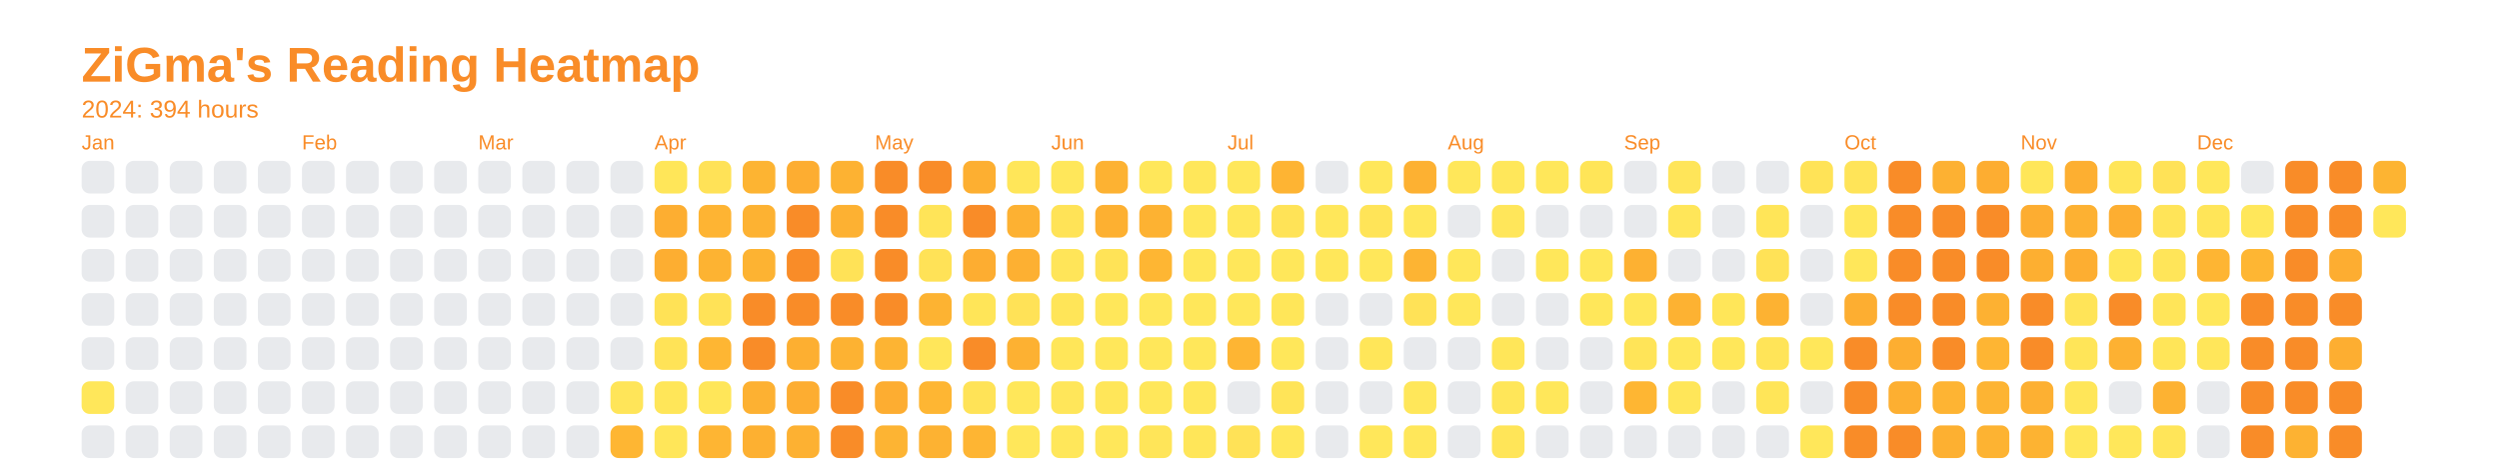
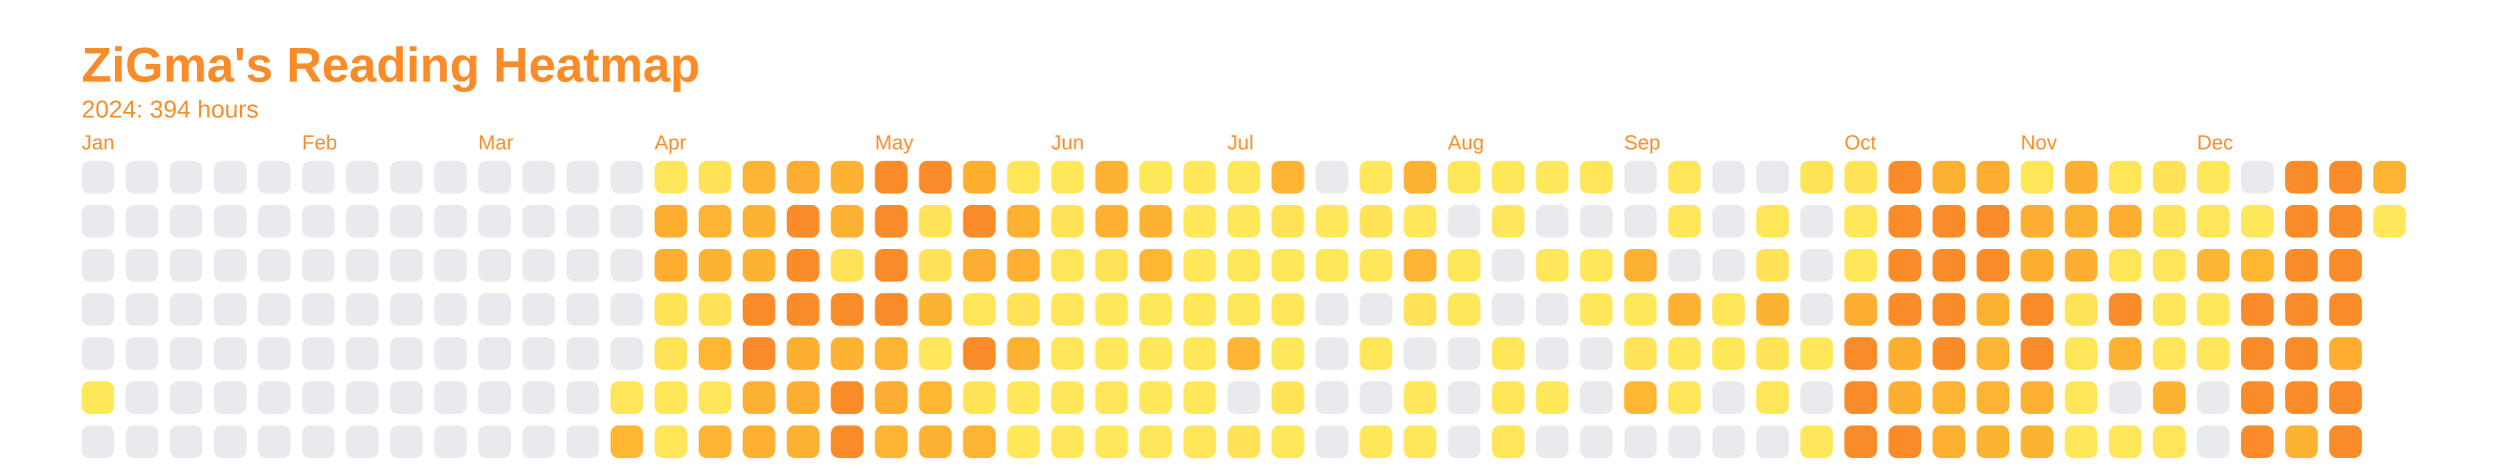
<svg xmlns="http://www.w3.org/2000/svg" baseProfile="full" height="57.5mm" version="1.1" viewBox="0,0,306.2,57.5" width="306.2mm">
  <defs />
  <rect fill="none" height="57.5" width="306.2" x="0" y="0" />
  <text fill="#f98c28" style="font-size:6px; font-family:Arial; font-weight:bold;" x="10" y="10">ZiGma's Reading Heatmap</text>
  <text fill="#f98c28" style="font-size:3px; font-family:Arial;" x="10" y="14.4">2024: 394 hours</text>
  <text fill="#f98c28" style="font-size:2.5px; font-family:Arial" x="10" y="18.3">Jan</text>
  <rect fill="#e8eaed" height="4" rx="1" ry="1" width="4" x="10" y="19.7" />
  <rect fill="#e8eaed" height="4" rx="1" ry="1" width="4" x="10" y="25.1" />
  <rect fill="#e8eaed" height="4" rx="1" ry="1" width="4" x="10" y="30.5" />
  <rect fill="#e8eaed" height="4" rx="1" ry="1" width="4" x="10" y="35.9" />
  <rect fill="#e8eaed" height="4" rx="1" ry="1" width="4" x="10" y="41.3" />
  <rect fill="#ffe75a" height="4" rx="1" ry="1" width="4" x="10" y="46.7" />
  <rect fill="#e8eaed" height="4" rx="1" ry="1" width="4" x="10" y="52.1" />
  <rect fill="#e8eaed" height="4" rx="1" ry="1" width="4" x="15.4" y="19.7" />
  <rect fill="#e8eaed" height="4" rx="1" ry="1" width="4" x="15.4" y="25.1" />
  <rect fill="#e8eaed" height="4" rx="1" ry="1" width="4" x="15.4" y="30.5" />
  <rect fill="#e8eaed" height="4" rx="1" ry="1" width="4" x="15.4" y="35.9" />
  <rect fill="#e8eaed" height="4" rx="1" ry="1" width="4" x="15.4" y="41.3" />
  <rect fill="#e8eaed" height="4" rx="1" ry="1" width="4" x="15.4" y="46.7" />
  <rect fill="#e8eaed" height="4" rx="1" ry="1" width="4" x="15.4" y="52.1" />
  <rect fill="#e8eaed" height="4" rx="1" ry="1" width="4" x="20.8" y="19.7" />
  <rect fill="#e8eaed" height="4" rx="1" ry="1" width="4" x="20.8" y="25.1" />
  <rect fill="#e8eaed" height="4" rx="1" ry="1" width="4" x="20.8" y="30.5" />
  <rect fill="#e8eaed" height="4" rx="1" ry="1" width="4" x="20.8" y="35.9" />
  <rect fill="#e8eaed" height="4" rx="1" ry="1" width="4" x="20.8" y="41.3" />
  <rect fill="#e8eaed" height="4" rx="1" ry="1" width="4" x="20.8" y="46.7" />
  <rect fill="#e8eaed" height="4" rx="1" ry="1" width="4" x="20.8" y="52.1" />
  <rect fill="#e8eaed" height="4" rx="1" ry="1" width="4" x="26.2" y="19.7" />
  <rect fill="#e8eaed" height="4" rx="1" ry="1" width="4" x="26.2" y="25.1" />
  <rect fill="#e8eaed" height="4" rx="1" ry="1" width="4" x="26.2" y="30.5" />
  <rect fill="#e8eaed" height="4" rx="1" ry="1" width="4" x="26.2" y="35.9" />
  <rect fill="#e8eaed" height="4" rx="1" ry="1" width="4" x="26.2" y="41.3" />
  <rect fill="#e8eaed" height="4" rx="1" ry="1" width="4" x="26.2" y="46.7" />
  <rect fill="#e8eaed" height="4" rx="1" ry="1" width="4" x="26.2" y="52.1" />
  <rect fill="#e8eaed" height="4" rx="1" ry="1" width="4" x="31.6" y="19.7" />
  <rect fill="#e8eaed" height="4" rx="1" ry="1" width="4" x="31.6" y="25.1" />
  <rect fill="#e8eaed" height="4" rx="1" ry="1" width="4" x="31.6" y="30.5" />
  <rect fill="#e8eaed" height="4" rx="1" ry="1" width="4" x="31.6" y="35.9" />
  <rect fill="#e8eaed" height="4" rx="1" ry="1" width="4" x="31.6" y="41.3" />
  <rect fill="#e8eaed" height="4" rx="1" ry="1" width="4" x="31.6" y="46.7" />
  <rect fill="#e8eaed" height="4" rx="1" ry="1" width="4" x="31.6" y="52.1" />
  <text fill="#f98c28" style="font-size:2.5px; font-family:Arial" x="37.0" y="18.3">Feb</text>
  <rect fill="#e8eaed" height="4" rx="1" ry="1" width="4" x="37.0" y="19.7" />
  <rect fill="#e8eaed" height="4" rx="1" ry="1" width="4" x="37.0" y="25.1" />
  <rect fill="#e8eaed" height="4" rx="1" ry="1" width="4" x="37.0" y="30.5" />
  <rect fill="#e8eaed" height="4" rx="1" ry="1" width="4" x="37.0" y="35.9" />
  <rect fill="#e8eaed" height="4" rx="1" ry="1" width="4" x="37.0" y="41.3" />
  <rect fill="#e8eaed" height="4" rx="1" ry="1" width="4" x="37.0" y="46.7" />
  <rect fill="#e8eaed" height="4" rx="1" ry="1" width="4" x="37.0" y="52.1" />
  <rect fill="#e8eaed" height="4" rx="1" ry="1" width="4" x="42.4" y="19.7" />
  <rect fill="#e8eaed" height="4" rx="1" ry="1" width="4" x="42.4" y="25.1" />
  <rect fill="#e8eaed" height="4" rx="1" ry="1" width="4" x="42.4" y="30.5" />
  <rect fill="#e8eaed" height="4" rx="1" ry="1" width="4" x="42.4" y="35.9" />
  <rect fill="#e8eaed" height="4" rx="1" ry="1" width="4" x="42.4" y="41.3" />
  <rect fill="#e8eaed" height="4" rx="1" ry="1" width="4" x="42.4" y="46.7" />
  <rect fill="#e8eaed" height="4" rx="1" ry="1" width="4" x="42.4" y="52.1" />
  <rect fill="#e8eaed" height="4" rx="1" ry="1" width="4" x="47.8" y="19.7" />
  <rect fill="#e8eaed" height="4" rx="1" ry="1" width="4" x="47.8" y="25.1" />
  <rect fill="#e8eaed" height="4" rx="1" ry="1" width="4" x="47.8" y="30.5" />
  <rect fill="#e8eaed" height="4" rx="1" ry="1" width="4" x="47.8" y="35.9" />
  <rect fill="#e8eaed" height="4" rx="1" ry="1" width="4" x="47.8" y="41.3" />
  <rect fill="#e8eaed" height="4" rx="1" ry="1" width="4" x="47.8" y="46.7" />
  <rect fill="#e8eaed" height="4" rx="1" ry="1" width="4" x="47.8" y="52.1" />
  <rect fill="#e8eaed" height="4" rx="1" ry="1" width="4" x="53.2" y="19.7" />
  <rect fill="#e8eaed" height="4" rx="1" ry="1" width="4" x="53.2" y="25.1" />
  <rect fill="#e8eaed" height="4" rx="1" ry="1" width="4" x="53.2" y="30.5" />
  <rect fill="#e8eaed" height="4" rx="1" ry="1" width="4" x="53.2" y="35.9" />
  <rect fill="#e8eaed" height="4" rx="1" ry="1" width="4" x="53.2" y="41.3" />
  <rect fill="#e8eaed" height="4" rx="1" ry="1" width="4" x="53.2" y="46.7" />
  <rect fill="#e8eaed" height="4" rx="1" ry="1" width="4" x="53.2" y="52.1" />
  <text fill="#f98c28" style="font-size:2.5px; font-family:Arial" x="58.6" y="18.3">Mar</text>
  <rect fill="#e8eaed" height="4" rx="1" ry="1" width="4" x="58.6" y="19.7" />
  <rect fill="#e8eaed" height="4" rx="1" ry="1" width="4" x="58.6" y="25.1" />
  <rect fill="#e8eaed" height="4" rx="1" ry="1" width="4" x="58.6" y="30.5" />
  <rect fill="#e8eaed" height="4" rx="1" ry="1" width="4" x="58.6" y="35.9" />
  <rect fill="#e8eaed" height="4" rx="1" ry="1" width="4" x="58.6" y="41.3" />
  <rect fill="#e8eaed" height="4" rx="1" ry="1" width="4" x="58.6" y="46.7" />
  <rect fill="#e8eaed" height="4" rx="1" ry="1" width="4" x="58.6" y="52.1" />
  <rect fill="#e8eaed" height="4" rx="1" ry="1" width="4" x="64" y="19.7" />
  <rect fill="#e8eaed" height="4" rx="1" ry="1" width="4" x="64" y="25.1" />
  <rect fill="#e8eaed" height="4" rx="1" ry="1" width="4" x="64" y="30.5" />
  <rect fill="#e8eaed" height="4" rx="1" ry="1" width="4" x="64" y="35.9" />
  <rect fill="#e8eaed" height="4" rx="1" ry="1" width="4" x="64" y="41.3" />
  <rect fill="#e8eaed" height="4" rx="1" ry="1" width="4" x="64" y="46.7" />
  <rect fill="#e8eaed" height="4" rx="1" ry="1" width="4" x="64" y="52.1" />
  <rect fill="#e8eaed" height="4" rx="1" ry="1" width="4" x="69.4" y="19.7" />
  <rect fill="#e8eaed" height="4" rx="1" ry="1" width="4" x="69.4" y="25.1" />
  <rect fill="#e8eaed" height="4" rx="1" ry="1" width="4" x="69.4" y="30.5" />
  <rect fill="#e8eaed" height="4" rx="1" ry="1" width="4" x="69.4" y="35.9" />
  <rect fill="#e8eaed" height="4" rx="1" ry="1" width="4" x="69.4" y="41.3" />
  <rect fill="#e8eaed" height="4" rx="1" ry="1" width="4" x="69.4" y="46.7" />
  <rect fill="#e8eaed" height="4" rx="1" ry="1" width="4" x="69.4" y="52.1" />
  <rect fill="#e8eaed" height="4" rx="1" ry="1" width="4" x="74.8" y="19.7" />
  <rect fill="#e8eaed" height="4" rx="1" ry="1" width="4" x="74.8" y="25.1" />
  <rect fill="#e8eaed" height="4" rx="1" ry="1" width="4" x="74.8" y="30.5" />
  <rect fill="#e8eaed" height="4" rx="1" ry="1" width="4" x="74.8" y="35.9" />
  <rect fill="#e8eaed" height="4" rx="1" ry="1" width="4" x="74.8" y="41.3" />
  <rect fill="#ffe559" height="4" rx="1" ry="1" width="4" x="74.8" y="46.7" />
  <rect fill="#feb633" height="4" rx="1" ry="1" width="4" x="74.8" y="52.1" />
  <text fill="#f98c28" style="font-size:2.5px; font-family:Arial" x="80.2" y="18.3">Apr</text>
  <rect fill="#ffe659" height="4" rx="1" ry="1" width="4" x="80.2" y="19.7" />
  <rect fill="#fdae31" height="4" rx="1" ry="1" width="4" x="80.2" y="25.1" />
  <rect fill="#fdae31" height="4" rx="1" ry="1" width="4" x="80.2" y="30.5" />
  <rect fill="#ffe256" height="4" rx="1" ry="1" width="4" x="80.2" y="35.9" />
  <rect fill="#ffe357" height="4" rx="1" ry="1" width="4" x="80.2" y="41.3" />
  <rect fill="#ffe659" height="4" rx="1" ry="1" width="4" x="80.2" y="46.7" />
  <rect fill="#ffe659" height="4" rx="1" ry="1" width="4" x="80.2" y="52.1" />
  <rect fill="#ffe257" height="4" rx="1" ry="1" width="4" x="85.6" y="19.7" />
  <rect fill="#feb433" height="4" rx="1" ry="1" width="4" x="85.6" y="25.1" />
  <rect fill="#fdb332" height="4" rx="1" ry="1" width="4" x="85.6" y="30.5" />
  <rect fill="#ffe257" height="4" rx="1" ry="1" width="4" x="85.6" y="35.9" />
  <rect fill="#feb633" height="4" rx="1" ry="1" width="4" x="85.6" y="41.3" />
  <rect fill="#ffe659" height="4" rx="1" ry="1" width="4" x="85.6" y="46.7" />
  <rect fill="#feb533" height="4" rx="1" ry="1" width="4" x="85.6" y="52.1" />
  <rect fill="#fdb432" height="4" rx="1" ry="1" width="4" x="91" y="19.7" />
  <rect fill="#fdb232" height="4" rx="1" ry="1" width="4" x="91" y="25.1" />
  <rect fill="#fdb332" height="4" rx="1" ry="1" width="4" x="91" y="30.5" />
  <rect fill="#f98c28" height="4" rx="1" ry="1" width="4" x="91" y="35.9" />
  <rect fill="#f98c28" height="4" rx="1" ry="1" width="4" x="91" y="41.3" />
  <rect fill="#fdb132" height="4" rx="1" ry="1" width="4" x="91" y="46.7" />
  <rect fill="#fdb031" height="4" rx="1" ry="1" width="4" x="91" y="52.1" />
  <rect fill="#fdad31" height="4" rx="1" ry="1" width="4" x="96.4" y="19.7" />
  <rect fill="#f98c28" height="4" rx="1" ry="1" width="4" x="96.4" y="25.1" />
  <rect fill="#f98c28" height="4" rx="1" ry="1" width="4" x="96.4" y="30.5" />
  <rect fill="#f98c28" height="4" rx="1" ry="1" width="4" x="96.4" y="35.9" />
  <rect fill="#fdaf31" height="4" rx="1" ry="1" width="4" x="96.4" y="41.3" />
  <rect fill="#fdad31" height="4" rx="1" ry="1" width="4" x="96.4" y="46.7" />
  <rect fill="#fdb132" height="4" rx="1" ry="1" width="4" x="96.4" y="52.1" />
  <rect fill="#fdb232" height="4" rx="1" ry="1" width="4" x="101.8" y="19.7" />
  <rect fill="#fdb132" height="4" rx="1" ry="1" width="4" x="101.8" y="25.1" />
  <rect fill="#ffe257" height="4" rx="1" ry="1" width="4" x="101.8" y="30.5" />
  <rect fill="#f98c28" height="4" rx="1" ry="1" width="4" x="101.8" y="35.9" />
  <rect fill="#fdb232" height="4" rx="1" ry="1" width="4" x="101.8" y="41.3" />
  <rect fill="#f98c28" height="4" rx="1" ry="1" width="4" x="101.8" y="46.7" />
  <rect fill="#f98c28" height="4" rx="1" ry="1" width="4" x="101.8" y="52.1" />
  <text fill="#f98c28" style="font-size:2.5px; font-family:Arial" x="107.2" y="18.3">May</text>
  <rect fill="#f98c28" height="4" rx="1" ry="1" width="4" x="107.2" y="19.7" />
  <rect fill="#f98c28" height="4" rx="1" ry="1" width="4" x="107.2" y="25.1" />
  <rect fill="#f98c28" height="4" rx="1" ry="1" width="4" x="107.2" y="30.5" />
  <rect fill="#f98c28" height="4" rx="1" ry="1" width="4" x="107.2" y="35.9" />
  <rect fill="#fdb433" height="4" rx="1" ry="1" width="4" x="107.2" y="41.3" />
  <rect fill="#fdad31" height="4" rx="1" ry="1" width="4" x="107.2" y="46.7" />
  <rect fill="#fdb433" height="4" rx="1" ry="1" width="4" x="107.2" y="52.1" />
  <rect fill="#f98c28" height="4" rx="1" ry="1" width="4" x="112.6" y="19.7" />
  <rect fill="#ffe458" height="4" rx="1" ry="1" width="4" x="112.6" y="25.1" />
  <rect fill="#ffe257" height="4" rx="1" ry="1" width="4" x="112.6" y="30.5" />
  <rect fill="#fdb332" height="4" rx="1" ry="1" width="4" x="112.6" y="35.9" />
  <rect fill="#ffe65a" height="4" rx="1" ry="1" width="4" x="112.6" y="41.3" />
  <rect fill="#feb633" height="4" rx="1" ry="1" width="4" x="112.6" y="46.7" />
  <rect fill="#fdb232" height="4" rx="1" ry="1" width="4" x="112.6" y="52.1" />
  <rect fill="#fdaf31" height="4" rx="1" ry="1" width="4" x="118" y="19.7" />
  <rect fill="#f98c28" height="4" rx="1" ry="1" width="4" x="118" y="25.1" />
  <rect fill="#fdad31" height="4" rx="1" ry="1" width="4" x="118" y="30.5" />
  <rect fill="#ffe558" height="4" rx="1" ry="1" width="4" x="118" y="35.9" />
  <rect fill="#f98c28" height="4" rx="1" ry="1" width="4" x="118" y="41.3" />
  <rect fill="#ffe357" height="4" rx="1" ry="1" width="4" x="118" y="46.7" />
  <rect fill="#feb533" height="4" rx="1" ry="1" width="4" x="118" y="52.1" />
  <rect fill="#ffe659" height="4" rx="1" ry="1" width="4" x="123.4" y="19.7" />
  <rect fill="#fdb132" height="4" rx="1" ry="1" width="4" x="123.4" y="25.1" />
  <rect fill="#fdb032" height="4" rx="1" ry="1" width="4" x="123.4" y="30.5" />
  <rect fill="#ffe257" height="4" rx="1" ry="1" width="4" x="123.4" y="35.9" />
  <rect fill="#fdb132" height="4" rx="1" ry="1" width="4" x="123.4" y="41.3" />
  <rect fill="#ffe75a" height="4" rx="1" ry="1" width="4" x="123.4" y="46.7" />
  <rect fill="#ffe75a" height="4" rx="1" ry="1" width="4" x="123.4" y="52.1" />
  <text fill="#f98c28" style="font-size:2.5px; font-family:Arial" x="128.8" y="18.3">Jun</text>
  <rect fill="#ffe75a" height="4" rx="1" ry="1" width="4" x="128.8" y="19.7" />
  <rect fill="#ffe357" height="4" rx="1" ry="1" width="4" x="128.8" y="25.1" />
  <rect fill="#ffe559" height="4" rx="1" ry="1" width="4" x="128.8" y="30.5" />
  <rect fill="#ffe558" height="4" rx="1" ry="1" width="4" x="128.8" y="35.9" />
  <rect fill="#ffe659" height="4" rx="1" ry="1" width="4" x="128.8" y="41.3" />
  <rect fill="#ffe65a" height="4" rx="1" ry="1" width="4" x="128.8" y="46.7" />
  <rect fill="#ffe75a" height="4" rx="1" ry="1" width="4" x="128.8" y="52.1" />
  <rect fill="#fdb232" height="4" rx="1" ry="1" width="4" x="134.2" y="19.7" />
  <rect fill="#fdb031" height="4" rx="1" ry="1" width="4" x="134.2" y="25.1" />
  <rect fill="#ffe357" height="4" rx="1" ry="1" width="4" x="134.2" y="30.5" />
  <rect fill="#ffe75a" height="4" rx="1" ry="1" width="4" x="134.2" y="35.9" />
  <rect fill="#ffe75a" height="4" rx="1" ry="1" width="4" x="134.2" y="41.3" />
  <rect fill="#ffe659" height="4" rx="1" ry="1" width="4" x="134.2" y="46.7" />
  <rect fill="#ffe75a" height="4" rx="1" ry="1" width="4" x="134.2" y="52.1" />
  <rect fill="#ffe75a" height="4" rx="1" ry="1" width="4" x="139.6" y="19.7" />
  <rect fill="#fdb232" height="4" rx="1" ry="1" width="4" x="139.6" y="25.1" />
  <rect fill="#feb633" height="4" rx="1" ry="1" width="4" x="139.6" y="30.5" />
  <rect fill="#ffe75a" height="4" rx="1" ry="1" width="4" x="139.6" y="35.9" />
  <rect fill="#ffe75a" height="4" rx="1" ry="1" width="4" x="139.6" y="41.3" />
  <rect fill="#ffe75a" height="4" rx="1" ry="1" width="4" x="139.6" y="46.7" />
  <rect fill="#ffe559" height="4" rx="1" ry="1" width="4" x="139.6" y="52.1" />
  <rect fill="#ffe75a" height="4" rx="1" ry="1" width="4" x="145" y="19.7" />
  <rect fill="#ffe75a" height="4" rx="1" ry="1" width="4" x="145" y="25.1" />
  <rect fill="#ffe75a" height="4" rx="1" ry="1" width="4" x="145" y="30.5" />
  <rect fill="#ffe75a" height="4" rx="1" ry="1" width="4" x="145" y="35.9" />
  <rect fill="#ffe75a" height="4" rx="1" ry="1" width="4" x="145" y="41.3" />
  <rect fill="#ffe75a" height="4" rx="1" ry="1" width="4" x="145" y="46.7" />
  <rect fill="#ffe659" height="4" rx="1" ry="1" width="4" x="145" y="52.1" />
  <text fill="#f98c28" style="font-size:2.5px; font-family:Arial" x="150.4" y="18.3">Jul</text>
  <rect fill="#ffe75a" height="4" rx="1" ry="1" width="4" x="150.4" y="19.7" />
  <rect fill="#ffe75a" height="4" rx="1" ry="1" width="4" x="150.4" y="25.1" />
  <rect fill="#ffe75a" height="4" rx="1" ry="1" width="4" x="150.4" y="30.5" />
  <rect fill="#ffe75a" height="4" rx="1" ry="1" width="4" x="150.4" y="35.9" />
  <rect fill="#feb533" height="4" rx="1" ry="1" width="4" x="150.4" y="41.3" />
  <rect fill="#e8eaed" height="4" rx="1" ry="1" width="4" x="150.4" y="46.7" />
  <rect fill="#ffe257" height="4" rx="1" ry="1" width="4" x="150.4" y="52.1" />
  <rect fill="#feb433" height="4" rx="1" ry="1" width="4" x="155.8" y="19.7" />
  <rect fill="#ffe357" height="4" rx="1" ry="1" width="4" x="155.8" y="25.1" />
  <rect fill="#ffe75a" height="4" rx="1" ry="1" width="4" x="155.8" y="30.5" />
  <rect fill="#ffe659" height="4" rx="1" ry="1" width="4" x="155.8" y="35.9" />
  <rect fill="#ffe75a" height="4" rx="1" ry="1" width="4" x="155.8" y="41.3" />
  <rect fill="#ffe458" height="4" rx="1" ry="1" width="4" x="155.8" y="46.7" />
  <rect fill="#ffe75a" height="4" rx="1" ry="1" width="4" x="155.8" y="52.1" />
  <rect fill="#e8eaed" height="4" rx="1" ry="1" width="4" x="161.2" y="19.7" />
  <rect fill="#ffe75a" height="4" rx="1" ry="1" width="4" x="161.2" y="25.1" />
  <rect fill="#ffe75a" height="4" rx="1" ry="1" width="4" x="161.2" y="30.5" />
  <rect fill="#e8eaed" height="4" rx="1" ry="1" width="4" x="161.2" y="35.9" />
  <rect fill="#e8eaed" height="4" rx="1" ry="1" width="4" x="161.2" y="41.3" />
  <rect fill="#e8eaed" height="4" rx="1" ry="1" width="4" x="161.2" y="46.7" />
  <rect fill="#e8eaed" height="4" rx="1" ry="1" width="4" x="161.2" y="52.1" />
  <rect fill="#ffe75a" height="4" rx="1" ry="1" width="4" x="166.6" y="19.7" />
  <rect fill="#ffe458" height="4" rx="1" ry="1" width="4" x="166.6" y="25.1" />
  <rect fill="#ffe75a" height="4" rx="1" ry="1" width="4" x="166.6" y="30.5" />
  <rect fill="#e8eaed" height="4" rx="1" ry="1" width="4" x="166.6" y="35.9" />
  <rect fill="#ffe659" height="4" rx="1" ry="1" width="4" x="166.6" y="41.3" />
  <rect fill="#e8eaed" height="4" rx="1" ry="1" width="4" x="166.6" y="46.7" />
  <rect fill="#ffe75a" height="4" rx="1" ry="1" width="4" x="166.6" y="52.1" />
  <rect fill="#fdb132" height="4" rx="1" ry="1" width="4" x="172" y="19.7" />
  <rect fill="#ffe75a" height="4" rx="1" ry="1" width="4" x="172" y="25.1" />
  <rect fill="#fdb433" height="4" rx="1" ry="1" width="4" x="172" y="30.5" />
  <rect fill="#ffe257" height="4" rx="1" ry="1" width="4" x="172" y="35.9" />
  <rect fill="#e8eaed" height="4" rx="1" ry="1" width="4" x="172" y="41.3" />
  <rect fill="#ffe75a" height="4" rx="1" ry="1" width="4" x="172" y="46.7" />
  <rect fill="#ffe75a" height="4" rx="1" ry="1" width="4" x="172" y="52.1" />
  <text fill="#f98c28" style="font-size:2.5px; font-family:Arial" x="177.4" y="18.3">Aug</text>
  <rect fill="#ffe75a" height="4" rx="1" ry="1" width="4" x="177.4" y="19.7" />
  <rect fill="#e8eaed" height="4" rx="1" ry="1" width="4" x="177.4" y="25.1" />
  <rect fill="#ffe75a" height="4" rx="1" ry="1" width="4" x="177.4" y="30.5" />
  <rect fill="#ffe75a" height="4" rx="1" ry="1" width="4" x="177.4" y="35.9" />
  <rect fill="#e8eaed" height="4" rx="1" ry="1" width="4" x="177.4" y="41.3" />
  <rect fill="#e8eaed" height="4" rx="1" ry="1" width="4" x="177.4" y="46.7" />
  <rect fill="#e8eaed" height="4" rx="1" ry="1" width="4" x="177.4" y="52.1" />
  <rect fill="#ffe75a" height="4" rx="1" ry="1" width="4" x="182.8" y="19.7" />
  <rect fill="#ffe65a" height="4" rx="1" ry="1" width="4" x="182.8" y="25.1" />
  <rect fill="#e8eaed" height="4" rx="1" ry="1" width="4" x="182.8" y="30.5" />
  <rect fill="#e8eaed" height="4" rx="1" ry="1" width="4" x="182.8" y="35.9" />
  <rect fill="#ffe659" height="4" rx="1" ry="1" width="4" x="182.8" y="41.3" />
  <rect fill="#ffe659" height="4" rx="1" ry="1" width="4" x="182.8" y="46.7" />
  <rect fill="#ffe558" height="4" rx="1" ry="1" width="4" x="182.8" y="52.1" />
  <rect fill="#ffe75a" height="4" rx="1" ry="1" width="4" x="188.2" y="19.7" />
  <rect fill="#e8eaed" height="4" rx="1" ry="1" width="4" x="188.2" y="25.1" />
  <rect fill="#ffe75a" height="4" rx="1" ry="1" width="4" x="188.2" y="30.5" />
  <rect fill="#e8eaed" height="4" rx="1" ry="1" width="4" x="188.2" y="35.9" />
  <rect fill="#e8eaed" height="4" rx="1" ry="1" width="4" x="188.2" y="41.3" />
  <rect fill="#ffe75a" height="4" rx="1" ry="1" width="4" x="188.2" y="46.7" />
  <rect fill="#e8eaed" height="4" rx="1" ry="1" width="4" x="188.2" y="52.1" />
  <rect fill="#ffe558" height="4" rx="1" ry="1" width="4" x="193.6" y="19.7" />
  <rect fill="#e8eaed" height="4" rx="1" ry="1" width="4" x="193.6" y="25.1" />
  <rect fill="#ffe75a" height="4" rx="1" ry="1" width="4" x="193.6" y="30.5" />
  <rect fill="#ffe75a" height="4" rx="1" ry="1" width="4" x="193.6" y="35.9" />
  <rect fill="#e8eaed" height="4" rx="1" ry="1" width="4" x="193.6" y="41.3" />
  <rect fill="#e8eaed" height="4" rx="1" ry="1" width="4" x="193.6" y="46.7" />
  <rect fill="#e8eaed" height="4" rx="1" ry="1" width="4" x="193.6" y="52.1" />
  <text fill="#f98c28" style="font-size:2.5px; font-family:Arial" x="199" y="18.3">Sep</text>
  <rect fill="#e8eaed" height="4" rx="1" ry="1" width="4" x="199" y="19.7" />
  <rect fill="#e8eaed" height="4" rx="1" ry="1" width="4" x="199" y="25.1" />
  <rect fill="#fdb132" height="4" rx="1" ry="1" width="4" x="199" y="30.5" />
  <rect fill="#ffe75a" height="4" rx="1" ry="1" width="4" x="199" y="35.9" />
  <rect fill="#ffe458" height="4" rx="1" ry="1" width="4" x="199" y="41.3" />
  <rect fill="#feb633" height="4" rx="1" ry="1" width="4" x="199" y="46.7" />
  <rect fill="#e8eaed" height="4" rx="1" ry="1" width="4" x="199" y="52.1" />
  <rect fill="#ffe559" height="4" rx="1" ry="1" width="4" x="204.4" y="19.7" />
  <rect fill="#ffe659" height="4" rx="1" ry="1" width="4" x="204.4" y="25.1" />
  <rect fill="#e8eaed" height="4" rx="1" ry="1" width="4" x="204.4" y="30.5" />
  <rect fill="#fdb232" height="4" rx="1" ry="1" width="4" x="204.4" y="35.9" />
  <rect fill="#ffe75a" height="4" rx="1" ry="1" width="4" x="204.4" y="41.3" />
  <rect fill="#ffe659" height="4" rx="1" ry="1" width="4" x="204.4" y="46.7" />
  <rect fill="#e8eaed" height="4" rx="1" ry="1" width="4" x="204.4" y="52.1" />
  <rect fill="#e8eaed" height="4" rx="1" ry="1" width="4" x="209.8" y="19.7" />
  <rect fill="#e8eaed" height="4" rx="1" ry="1" width="4" x="209.8" y="25.1" />
  <rect fill="#e8eaed" height="4" rx="1" ry="1" width="4" x="209.8" y="30.5" />
  <rect fill="#ffe659" height="4" rx="1" ry="1" width="4" x="209.8" y="35.9" />
  <rect fill="#ffe75a" height="4" rx="1" ry="1" width="4" x="209.8" y="41.3" />
  <rect fill="#e8eaed" height="4" rx="1" ry="1" width="4" x="209.8" y="46.7" />
  <rect fill="#e8eaed" height="4" rx="1" ry="1" width="4" x="209.8" y="52.1" />
  <rect fill="#e8eaed" height="4" rx="1" ry="1" width="4" x="215.2" y="19.7" />
  <rect fill="#ffe558" height="4" rx="1" ry="1" width="4" x="215.2" y="25.1" />
  <rect fill="#ffe257" height="4" rx="1" ry="1" width="4" x="215.2" y="30.5" />
  <rect fill="#fdb232" height="4" rx="1" ry="1" width="4" x="215.2" y="35.9" />
  <rect fill="#ffe458" height="4" rx="1" ry="1" width="4" x="215.2" y="41.3" />
  <rect fill="#ffe558" height="4" rx="1" ry="1" width="4" x="215.2" y="46.7" />
  <rect fill="#e8eaed" height="4" rx="1" ry="1" width="4" x="215.2" y="52.1" />
  <rect fill="#ffe357" height="4" rx="1" ry="1" width="4" x="220.6" y="19.7" />
  <rect fill="#e8eaed" height="4" rx="1" ry="1" width="4" x="220.6" y="25.1" />
  <rect fill="#e8eaed" height="4" rx="1" ry="1" width="4" x="220.6" y="30.5" />
  <rect fill="#e8eaed" height="4" rx="1" ry="1" width="4" x="220.6" y="35.9" />
  <rect fill="#ffe75a" height="4" rx="1" ry="1" width="4" x="220.6" y="41.3" />
  <rect fill="#e8eaed" height="4" rx="1" ry="1" width="4" x="220.6" y="46.7" />
  <rect fill="#ffe75a" height="4" rx="1" ry="1" width="4" x="220.6" y="52.1" />
  <text fill="#f98c28" style="font-size:2.5px; font-family:Arial" x="226" y="18.3">Oct</text>
  <rect fill="#ffe458" height="4" rx="1" ry="1" width="4" x="226" y="19.7" />
  <rect fill="#ffe75a" height="4" rx="1" ry="1" width="4" x="226" y="25.1" />
  <rect fill="#ffe75a" height="4" rx="1" ry="1" width="4" x="226" y="30.5" />
  <rect fill="#fdae31" height="4" rx="1" ry="1" width="4" x="226" y="35.9" />
  <rect fill="#f98c28" height="4" rx="1" ry="1" width="4" x="226" y="41.3" />
  <rect fill="#f98c28" height="4" rx="1" ry="1" width="4" x="226" y="46.7" />
  <rect fill="#f98c28" height="4" rx="1" ry="1" width="4" x="226" y="52.1" />
  <rect fill="#f98c28" height="4" rx="1" ry="1" width="4" x="231.4" y="19.7" />
  <rect fill="#f98c28" height="4" rx="1" ry="1" width="4" x="231.4" y="25.1" />
  <rect fill="#f98c28" height="4" rx="1" ry="1" width="4" x="231.4" y="30.5" />
  <rect fill="#f98c28" height="4" rx="1" ry="1" width="4" x="231.4" y="35.9" />
  <rect fill="#fdae31" height="4" rx="1" ry="1" width="4" x="231.4" y="41.3" />
  <rect fill="#fdaf31" height="4" rx="1" ry="1" width="4" x="231.4" y="46.7" />
  <rect fill="#f98c28" height="4" rx="1" ry="1" width="4" x="231.4" y="52.1" />
  <rect fill="#fdb132" height="4" rx="1" ry="1" width="4" x="236.8" y="19.7" />
  <rect fill="#f98c28" height="4" rx="1" ry="1" width="4" x="236.8" y="25.1" />
  <rect fill="#f98c28" height="4" rx="1" ry="1" width="4" x="236.8" y="30.5" />
  <rect fill="#f98c28" height="4" rx="1" ry="1" width="4" x="236.8" y="35.9" />
  <rect fill="#f98c28" height="4" rx="1" ry="1" width="4" x="236.8" y="41.3" />
  <rect fill="#feb433" height="4" rx="1" ry="1" width="4" x="236.8" y="46.7" />
  <rect fill="#fdb031" height="4" rx="1" ry="1" width="4" x="236.8" y="52.1" />
  <rect fill="#fdad31" height="4" rx="1" ry="1" width="4" x="242.2" y="19.7" />
  <rect fill="#f98c28" height="4" rx="1" ry="1" width="4" x="242.2" y="25.1" />
  <rect fill="#f98c28" height="4" rx="1" ry="1" width="4" x="242.2" y="30.5" />
  <rect fill="#fdb132" height="4" rx="1" ry="1" width="4" x="242.2" y="35.9" />
  <rect fill="#feb533" height="4" rx="1" ry="1" width="4" x="242.2" y="41.3" />
  <rect fill="#fdb433" height="4" rx="1" ry="1" width="4" x="242.2" y="46.7" />
  <rect fill="#fdb332" height="4" rx="1" ry="1" width="4" x="242.2" y="52.1" />
  <text fill="#f98c28" style="font-size:2.5px; font-family:Arial" x="247.6" y="18.3">Nov</text>
  <rect fill="#ffe659" height="4" rx="1" ry="1" width="4" x="247.6" y="19.7" />
  <rect fill="#fdad31" height="4" rx="1" ry="1" width="4" x="247.6" y="25.1" />
  <rect fill="#fdaf31" height="4" rx="1" ry="1" width="4" x="247.6" y="30.5" />
  <rect fill="#f98c28" height="4" rx="1" ry="1" width="4" x="247.6" y="35.9" />
  <rect fill="#f98c28" height="4" rx="1" ry="1" width="4" x="247.6" y="41.3" />
  <rect fill="#fdb032" height="4" rx="1" ry="1" width="4" x="247.6" y="46.7" />
  <rect fill="#fdb332" height="4" rx="1" ry="1" width="4" x="247.6" y="52.1" />
  <rect fill="#fdaf31" height="4" rx="1" ry="1" width="4" x="253" y="19.7" />
  <rect fill="#fdb132" height="4" rx="1" ry="1" width="4" x="253" y="25.1" />
  <rect fill="#fdae31" height="4" rx="1" ry="1" width="4" x="253" y="30.5" />
  <rect fill="#ffe458" height="4" rx="1" ry="1" width="4" x="253" y="35.9" />
  <rect fill="#ffe558" height="4" rx="1" ry="1" width="4" x="253" y="41.3" />
  <rect fill="#ffe659" height="4" rx="1" ry="1" width="4" x="253" y="46.7" />
  <rect fill="#ffe75a" height="4" rx="1" ry="1" width="4" x="253" y="52.1" />
  <rect fill="#ffe558" height="4" rx="1" ry="1" width="4" x="258.4" y="19.7" />
  <rect fill="#fdae31" height="4" rx="1" ry="1" width="4" x="258.4" y="25.1" />
  <rect fill="#ffe659" height="4" rx="1" ry="1" width="4" x="258.4" y="30.5" />
  <rect fill="#f98c28" height="4" rx="1" ry="1" width="4" x="258.4" y="35.9" />
  <rect fill="#fdb132" height="4" rx="1" ry="1" width="4" x="258.4" y="41.3" />
  <rect fill="#e8eaed" height="4" rx="1" ry="1" width="4" x="258.4" y="46.7" />
  <rect fill="#ffe75a" height="4" rx="1" ry="1" width="4" x="258.4" y="52.1" />
  <rect fill="#ffe257" height="4" rx="1" ry="1" width="4" x="263.8" y="19.7" />
  <rect fill="#ffe458" height="4" rx="1" ry="1" width="4" x="263.8" y="25.1" />
  <rect fill="#ffe559" height="4" rx="1" ry="1" width="4" x="263.8" y="30.5" />
  <rect fill="#ffe559" height="4" rx="1" ry="1" width="4" x="263.8" y="35.9" />
  <rect fill="#ffe558" height="4" rx="1" ry="1" width="4" x="263.8" y="41.3" />
  <rect fill="#fdb232" height="4" rx="1" ry="1" width="4" x="263.8" y="46.7" />
  <rect fill="#ffe559" height="4" rx="1" ry="1" width="4" x="263.8" y="52.1" />
  <text fill="#f98c28" style="font-size:2.5px; font-family:Arial" x="269.2" y="18.3">Dec</text>
  <rect fill="#ffe75a" height="4" rx="1" ry="1" width="4" x="269.2" y="19.7" />
  <rect fill="#ffe558" height="4" rx="1" ry="1" width="4" x="269.2" y="25.1" />
  <rect fill="#feb533" height="4" rx="1" ry="1" width="4" x="269.2" y="30.5" />
  <rect fill="#ffe75a" height="4" rx="1" ry="1" width="4" x="269.2" y="35.9" />
  <rect fill="#ffe65a" height="4" rx="1" ry="1" width="4" x="269.2" y="41.3" />
  <rect fill="#e8eaed" height="4" rx="1" ry="1" width="4" x="269.2" y="46.7" />
  <rect fill="#e8eaed" height="4" rx="1" ry="1" width="4" x="269.2" y="52.1" />
  <rect fill="#e8eaed" height="4" rx="1" ry="1" width="4" x="274.6" y="19.7" />
  <rect fill="#ffe75a" height="4" rx="1" ry="1" width="4" x="274.6" y="25.1" />
  <rect fill="#feb633" height="4" rx="1" ry="1" width="4" x="274.6" y="30.5" />
  <rect fill="#f98c28" height="4" rx="1" ry="1" width="4" x="274.6" y="35.9" />
  <rect fill="#f98c28" height="4" rx="1" ry="1" width="4" x="274.6" y="41.3" />
  <rect fill="#f98c28" height="4" rx="1" ry="1" width="4" x="274.6" y="46.7" />
  <rect fill="#f98c28" height="4" rx="1" ry="1" width="4" x="274.6" y="52.1" />
  <rect fill="#f98c28" height="4" rx="1" ry="1" width="4" x="280" y="19.7" />
  <rect fill="#f98c28" height="4" rx="1" ry="1" width="4" x="280" y="25.1" />
  <rect fill="#f98c28" height="4" rx="1" ry="1" width="4" x="280" y="30.5" />
  <rect fill="#f98c28" height="4" rx="1" ry="1" width="4" x="280" y="35.9" />
  <rect fill="#f98c28" height="4" rx="1" ry="1" width="4" x="280" y="41.3" />
  <rect fill="#f98c28" height="4" rx="1" ry="1" width="4" x="280" y="46.7" />
  <rect fill="#fdb232" height="4" rx="1" ry="1" width="4" x="280" y="52.1" />
  <rect fill="#f98c28" height="4" rx="1" ry="1" width="4" x="285.4" y="19.7" />
  <rect fill="#f98c28" height="4" rx="1" ry="1" width="4" x="285.4" y="25.1" />
-   <rect fill="#fdad31" height="4" rx="1" ry="1" width="4" x="285.4" y="30.5" />
+   <rect fill="#f98c28" height="4" rx="1" ry="1" width="4" x="285.4" y="30.5" />
  <rect fill="#f98c28" height="4" rx="1" ry="1" width="4" x="285.4" y="35.9" />
  <rect fill="#fdae31" height="4" rx="1" ry="1" width="4" x="285.4" y="41.3" />
  <rect fill="#f98c28" height="4" rx="1" ry="1" width="4" x="285.4" y="46.7" />
  <rect fill="#f98c28" height="4" rx="1" ry="1" width="4" x="285.4" y="52.1" />
  <rect fill="#fdb432" height="4" rx="1" ry="1" width="4" x="290.8" y="19.7" />
  <rect fill="#ffe75a" height="4" rx="1" ry="1" width="4" x="290.8" y="25.1" />
</svg>
